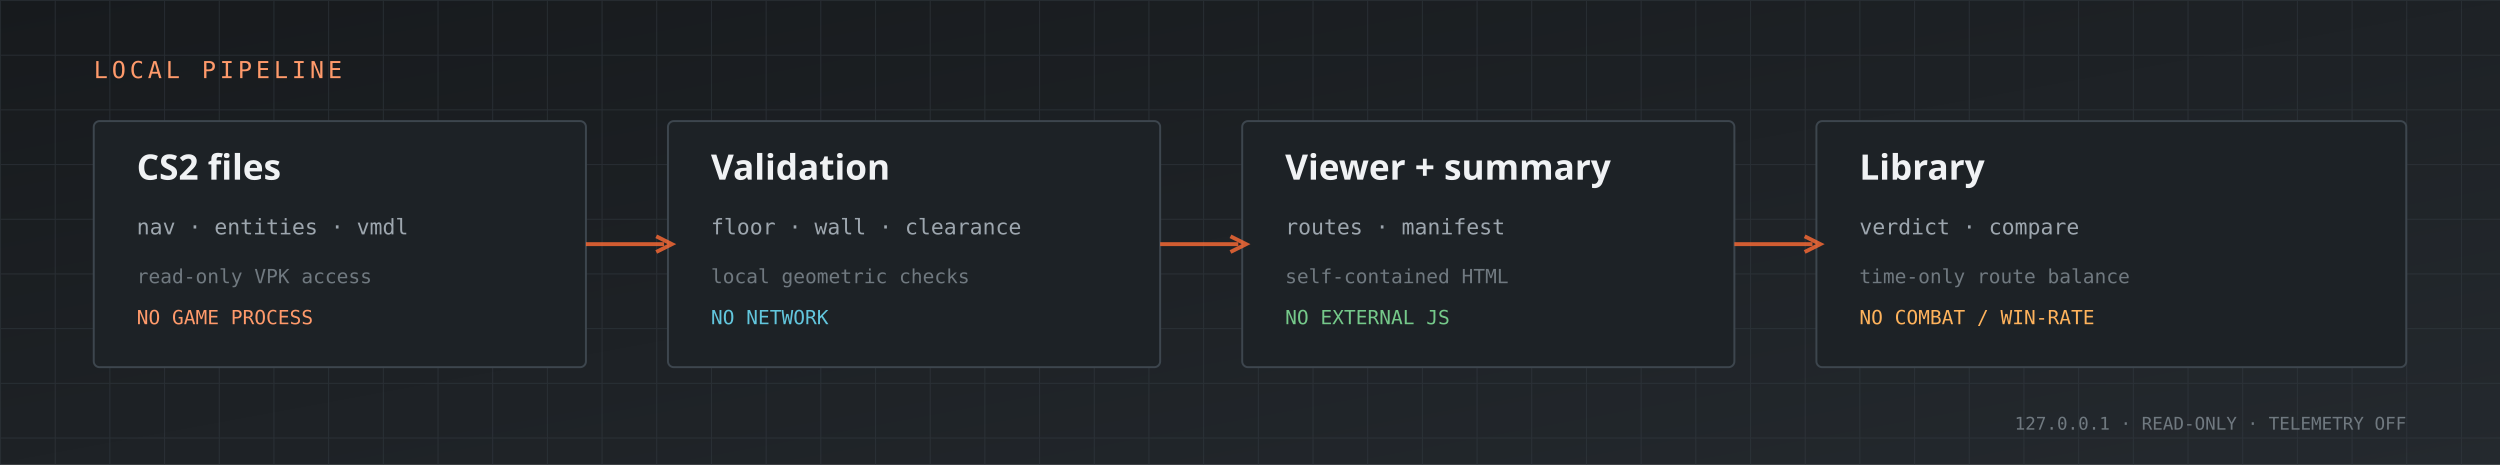
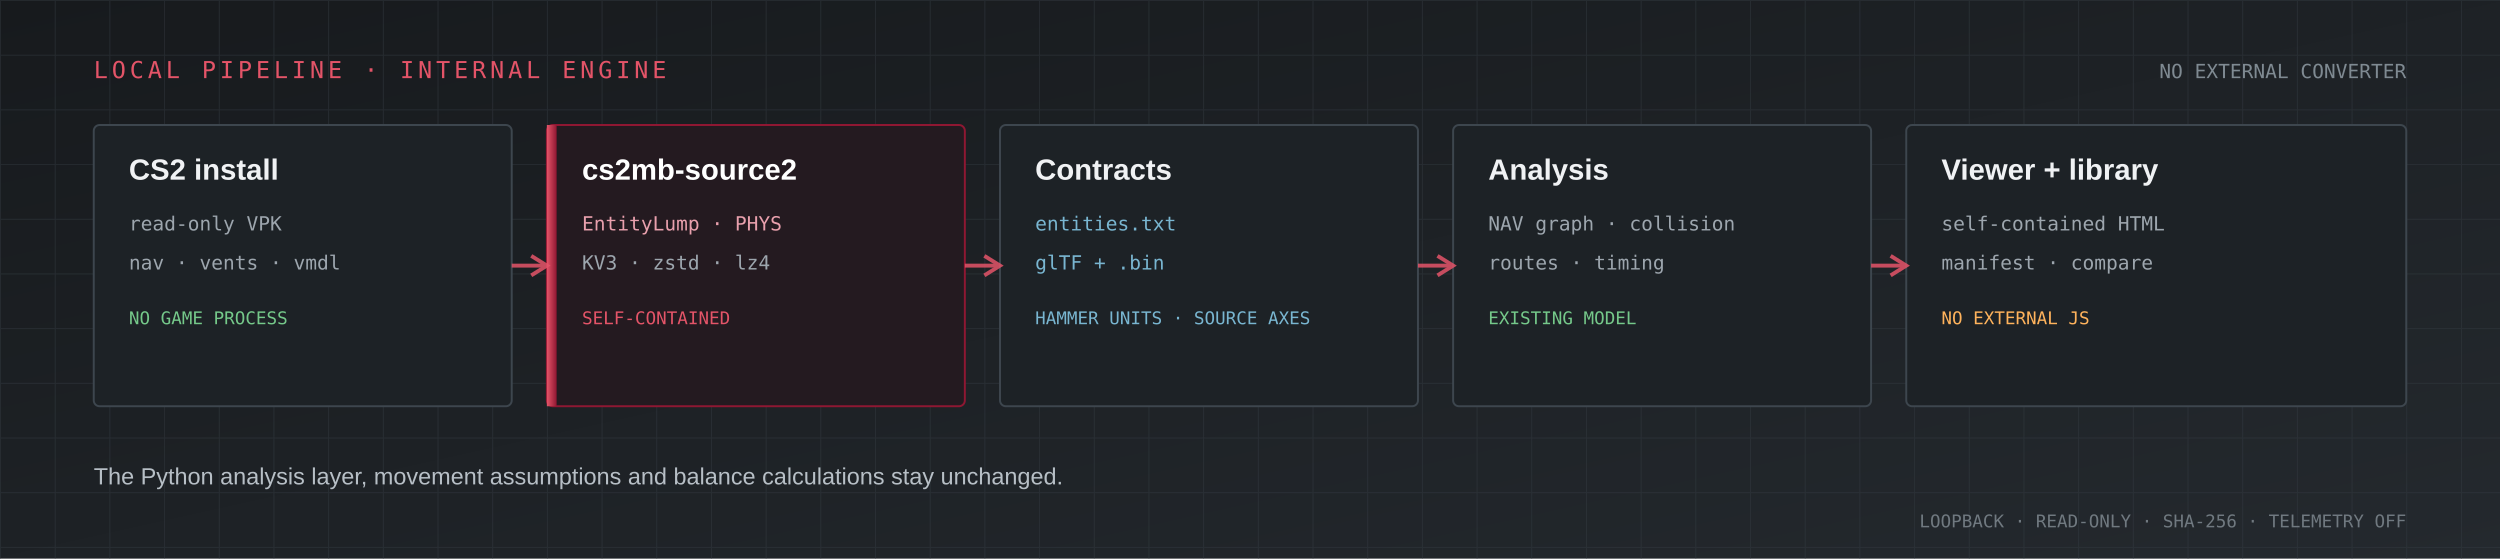
- <svg xmlns="http://www.w3.org/2000/svg" width="1280" height="238" viewBox="0 0 1280 238" role="img" aria-labelledby="title desc">
+ <svg xmlns="http://www.w3.org/2000/svg" width="1280" height="286" viewBox="0 0 1280 286" role="img" aria-labelledby="title desc">
  <defs>
    <linearGradient id="bg" x1="0" y1="0" x2="1" y2="1">
      <stop offset="0" stop-color="#171a1d" />
      <stop offset="1" stop-color="#24292e" />
    </linearGradient>
+     <linearGradient id="brand" x1="0" y1="0" x2="1" y2="0">
+       <stop offset="0" stop-color="#e45468" />
+       <stop offset="1" stop-color="#8f1732" />
+     </linearGradient>
    <pattern id="grid" width="28" height="28" patternUnits="userSpaceOnUse">
-       <path d="M 28 0 L 0 0 0 28" fill="none" stroke="#343b42" stroke-width="1" />
+       <path d="M28 0H0V28" fill="none" stroke="#343b42" stroke-width="1" />
    </pattern>
  </defs>
-   <rect width="1280" height="238" fill="url(#bg)" />
-   <rect width="1280" height="238" fill="url(#grid)" opacity=".5" />
-   <text x="48" y="40" font-family="Consolas, monospace" font-size="12" fill="#ff9a6b" letter-spacing="2">LOCAL PIPELINE</text>
-   <g font-family="Segoe UI, sans-serif">
+   <rect width="1280" height="286" fill="url(#bg)" />
+   <rect width="1280" height="286" fill="url(#grid)" opacity=".45" />
+   <text x="48" y="40" font-family="Consolas, monospace" font-size="12" fill="#e45468" letter-spacing="2">LOCAL PIPELINE · INTERNAL ENGINE</text>
+   <text x="1232" y="40" text-anchor="end" font-family="Consolas, monospace" font-size="10" fill="#7f8a92">NO EXTERNAL CONVERTER</text>
+   <g font-family="Segoe UI, Arial, sans-serif">
    <g>
-       <rect x="48" y="62" width="252" height="126" rx="3" fill="#1d2226" stroke="#3d464e" />
-       <text x="70" y="92" font-size="18" font-weight="700" fill="#f0f2f4">CS2 files</text>
-       <text x="70" y="120" font-family="Consolas, monospace" font-size="11" fill="#9da6ae">nav · entities · vmdl</text>
-       <text x="70" y="145" font-family="Consolas, monospace" font-size="10" fill="#707980">read-only VPK access</text>
-       <text x="70" y="166" font-family="Consolas, monospace" font-size="10" fill="#ff9a6b">NO GAME PROCESS</text>
+       <rect x="48" y="64" width="214" height="144" rx="3" fill="#1d2226" stroke="#3d464e" />
+       <text x="66" y="92" font-size="15" font-weight="700" fill="#f0f2f4">CS2 install</text>
+       <text x="66" y="118" font-family="Consolas, monospace" font-size="10" fill="#9da6ae">read-only VPK</text>
+       <text x="66" y="138" font-family="Consolas, monospace" font-size="10" fill="#9da6ae">nav · vents · vmdl</text>
+       <text x="66" y="166" font-family="Consolas, monospace" font-size="9" fill="#75c98a">NO GAME PROCESS</text>
    </g>
    <g>
-       <rect x="342" y="62" width="252" height="126" rx="3" fill="#1d2226" stroke="#3d464e" />
-       <text x="364" y="92" font-size="18" font-weight="700" fill="#f0f2f4">Validation</text>
-       <text x="364" y="120" font-family="Consolas, monospace" font-size="11" fill="#9da6ae">floor · wall · clearance</text>
-       <text x="364" y="145" font-family="Consolas, monospace" font-size="10" fill="#707980">local geometric checks</text>
-       <text x="364" y="166" font-family="Consolas, monospace" font-size="10" fill="#62c6dd">NO NETWORK</text>
+       <rect x="280" y="64" width="214" height="144" rx="3" fill="#241a20" stroke="#8f1732" />
+       <rect x="280" y="64" width="5" height="144" fill="url(#brand)" />
+       <text x="298" y="92" font-size="15" font-weight="700" fill="#fff">cs2mb-source2</text>
+       <text x="298" y="118" font-family="Consolas, monospace" font-size="10" fill="#e9a0ad">EntityLump · PHYS</text>
+       <text x="298" y="138" font-family="Consolas, monospace" font-size="10" fill="#9da6ae">KV3 · zstd · lz4</text>
+       <text x="298" y="166" font-family="Consolas, monospace" font-size="9" fill="#e45468">SELF-CONTAINED</text>
    </g>
    <g>
-       <rect x="636" y="62" width="252" height="126" rx="3" fill="#1d2226" stroke="#3d464e" />
-       <text x="658" y="92" font-size="18" font-weight="700" fill="#f0f2f4">Viewer + summary</text>
-       <text x="658" y="120" font-family="Consolas, monospace" font-size="11" fill="#9da6ae">routes · manifest</text>
-       <text x="658" y="145" font-family="Consolas, monospace" font-size="10" fill="#707980">self-contained HTML</text>
-       <text x="658" y="166" font-family="Consolas, monospace" font-size="10" fill="#75c98a">NO EXTERNAL JS</text>
+       <rect x="512" y="64" width="214" height="144" rx="3" fill="#1d2226" stroke="#3d464e" />
+       <text x="530" y="92" font-size="15" font-weight="700" fill="#f0f2f4">Contracts</text>
+       <text x="530" y="118" font-family="Consolas, monospace" font-size="10" fill="#79b6d1">entities.txt</text>
+       <text x="530" y="138" font-family="Consolas, monospace" font-size="10" fill="#79b6d1">glTF + .bin</text>
+       <text x="530" y="166" font-family="Consolas, monospace" font-size="9" fill="#79b6d1">HAMMER UNITS · SOURCE AXES</text>
    </g>
    <g>
-       <rect x="930" y="62" width="302" height="126" rx="3" fill="#1d2226" stroke="#3d464e" />
-       <text x="952" y="92" font-size="18" font-weight="700" fill="#f0f2f4">Library</text>
-       <text x="952" y="120" font-family="Consolas, monospace" font-size="11" fill="#9da6ae">verdict · compare</text>
-       <text x="952" y="145" font-family="Consolas, monospace" font-size="10" fill="#707980">time-only route balance</text>
-       <text x="952" y="166" font-family="Consolas, monospace" font-size="10" fill="#ffb35c">NO COMBAT / WIN-RATE</text>
+       <rect x="744" y="64" width="214" height="144" rx="3" fill="#1d2226" stroke="#3d464e" />
+       <text x="762" y="92" font-size="15" font-weight="700" fill="#f0f2f4">Analysis</text>
+       <text x="762" y="118" font-family="Consolas, monospace" font-size="10" fill="#9da6ae">NAV graph · collision</text>
+       <text x="762" y="138" font-family="Consolas, monospace" font-size="10" fill="#9da6ae">routes · timing</text>
+       <text x="762" y="166" font-family="Consolas, monospace" font-size="9" fill="#75c98a">EXISTING MODEL</text>
+     </g>
+     <g>
+       <rect x="976" y="64" width="256" height="144" rx="3" fill="#1d2226" stroke="#3d464e" />
+       <text x="994" y="92" font-size="15" font-weight="700" fill="#f0f2f4">Viewer + library</text>
+       <text x="994" y="118" font-family="Consolas, monospace" font-size="10" fill="#9da6ae">self-contained HTML</text>
+       <text x="994" y="138" font-family="Consolas, monospace" font-size="10" fill="#9da6ae">manifest · compare</text>
+       <text x="994" y="166" font-family="Consolas, monospace" font-size="9" fill="#ffb35c">NO EXTERNAL JS</text>
    </g>
  </g>
-   <g stroke="#ff6b35" stroke-width="2" fill="none" opacity=".8">
-     <path d="M300 125h40" />
-     <path d="M594 125h40" />
-     <path d="M888 125h40" />
-     <path d="M336 121l8 4-8 4" />
-     <path d="M630 121l8 4-8 4" />
-     <path d="M924 121l8 4-8 4" />
+   <g stroke="#e45468" stroke-width="2" fill="none" opacity=".85">
+     <path d="M262 136h18" />
+     <path d="M272 131l8 5-8 5" />
+     <path d="M494 136h18" />
+     <path d="M504 131l8 5-8 5" />
+     <path d="M726 136h18" />
+     <path d="M736 131l8 5-8 5" />
+     <path d="M958 136h18" />
+     <path d="M968 131l8 5-8 5" />
  </g>
-   <text x="1232" y="220" text-anchor="end" font-family="Consolas, monospace" font-size="9" fill="#707980">127.0.0.1 · READ-ONLY · TELEMETRY OFF</text>
+   <text x="48" y="248" font-family="Segoe UI, Arial, sans-serif" font-size="12" fill="#b7bfc6">The Python analysis layer, movement assumptions and balance calculations stay unchanged.</text>
+   <text x="1232" y="270" text-anchor="end" font-family="Consolas, monospace" font-size="9" fill="#707980">LOOPBACK · READ-ONLY · SHA-256 · TELEMETRY OFF</text>
</svg>
